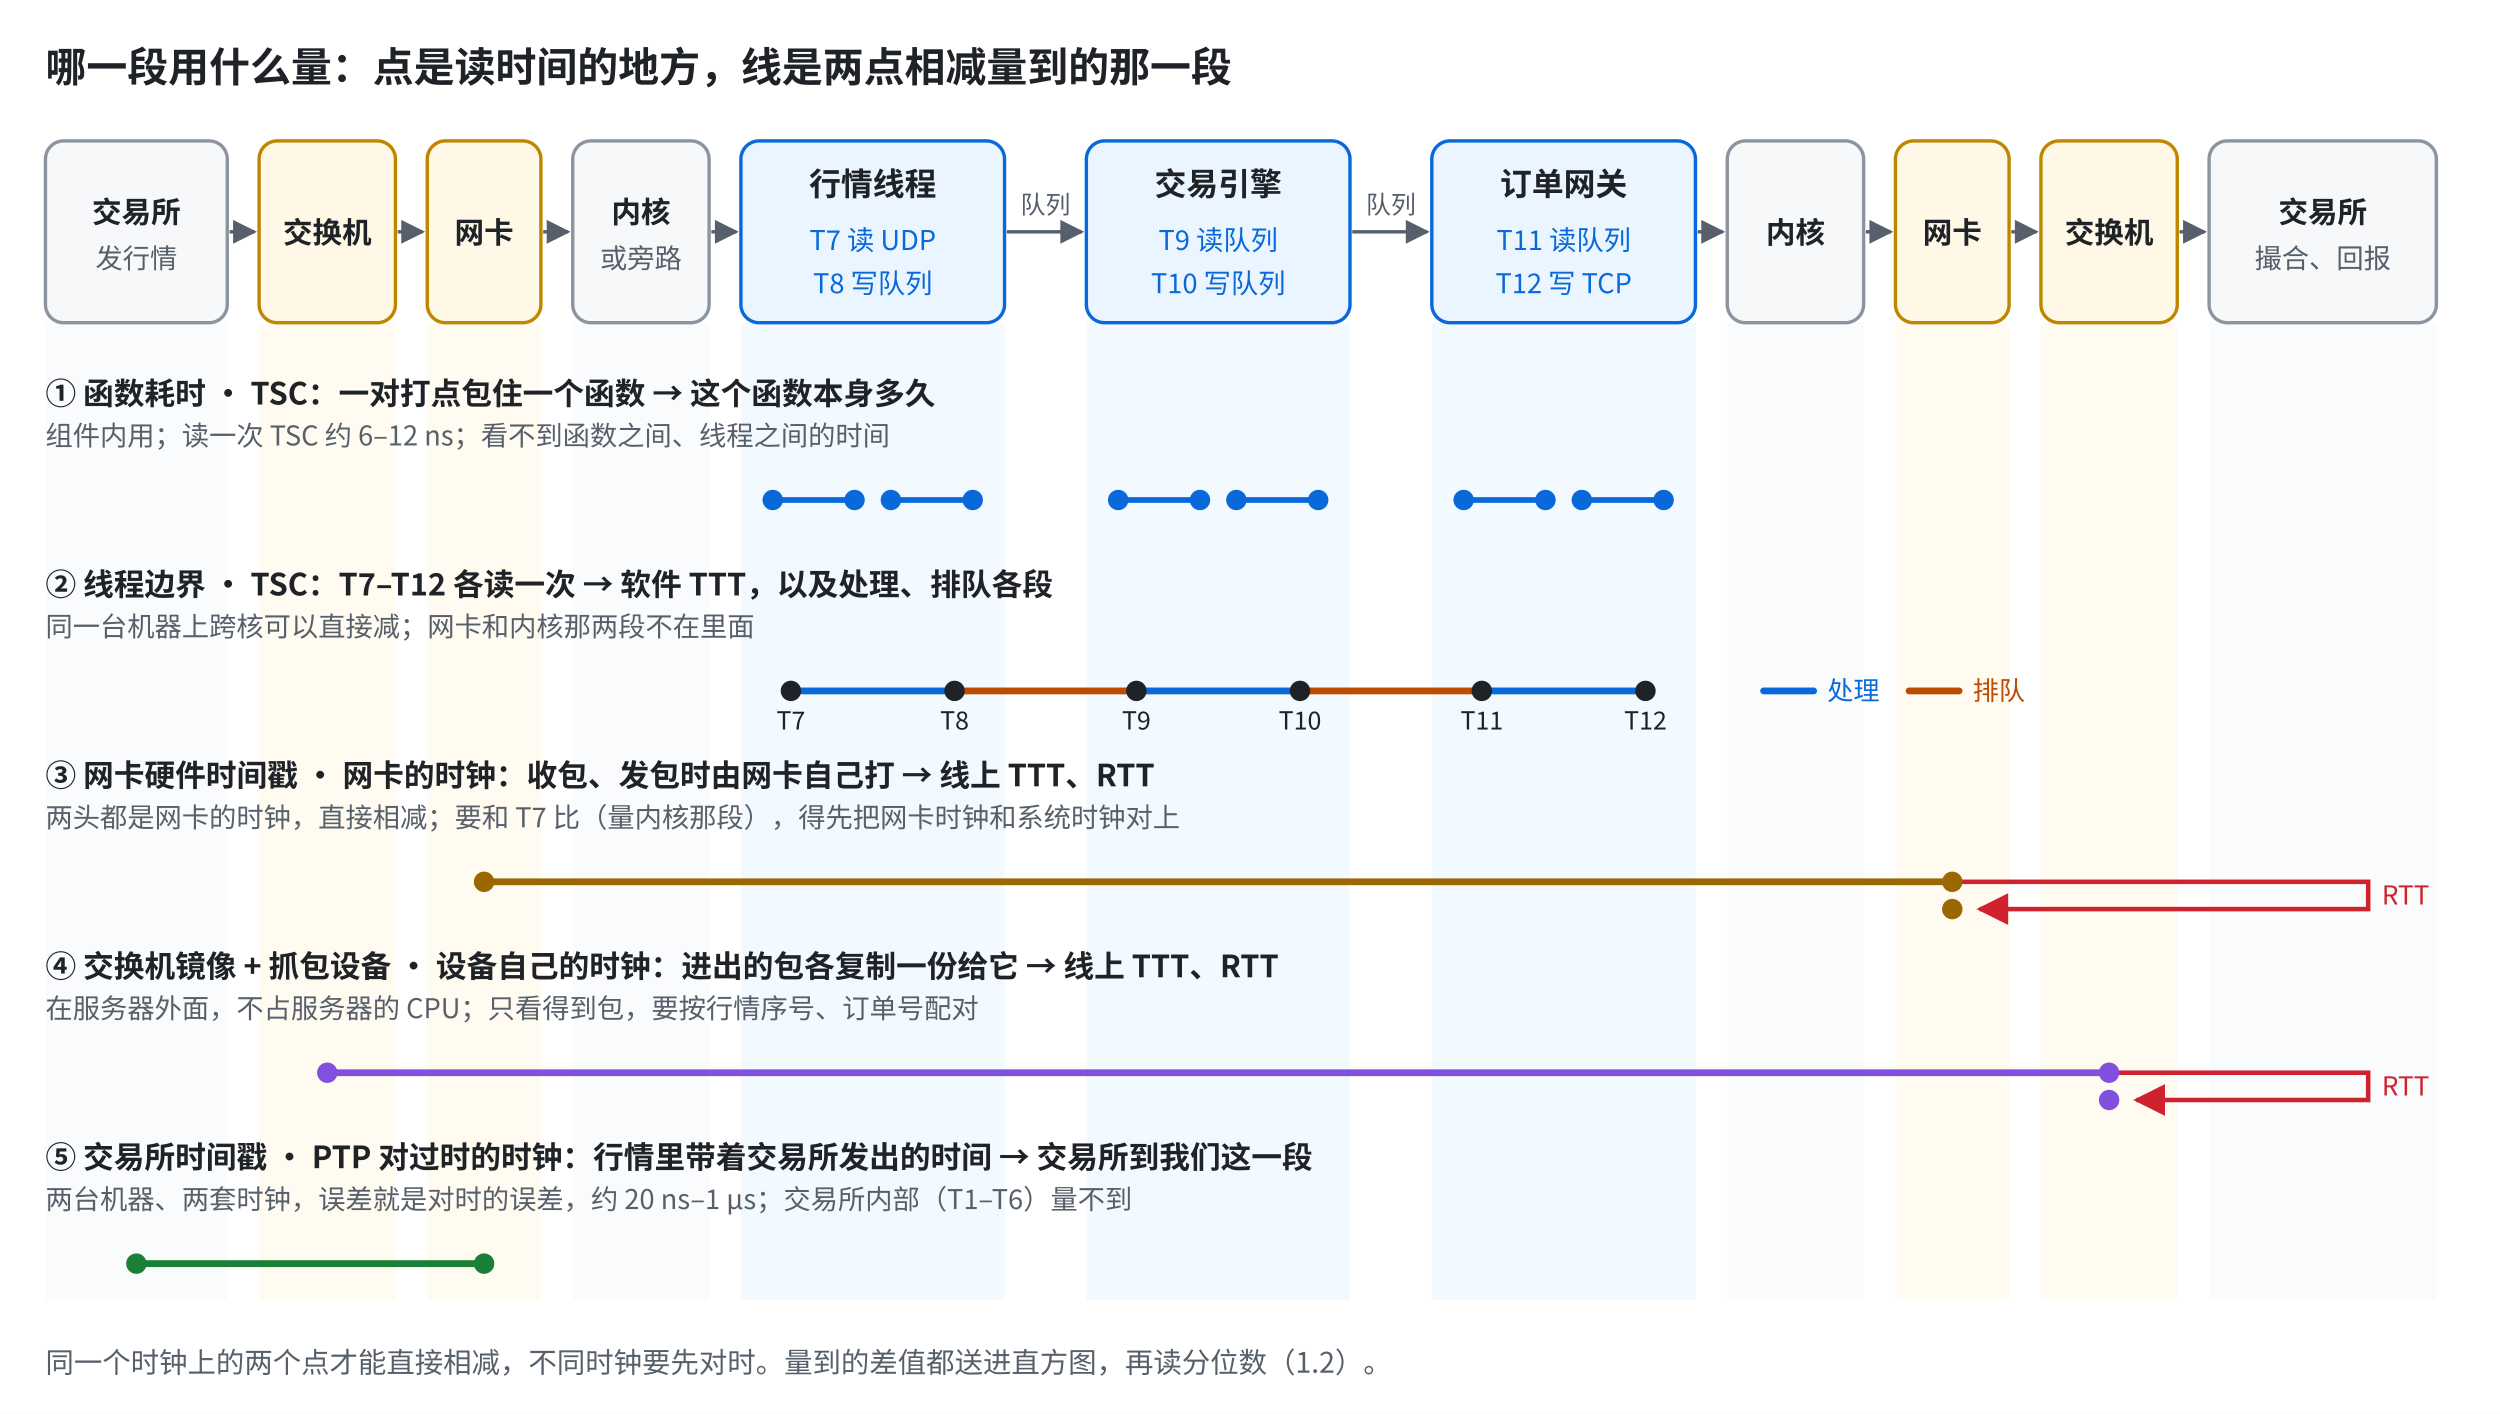
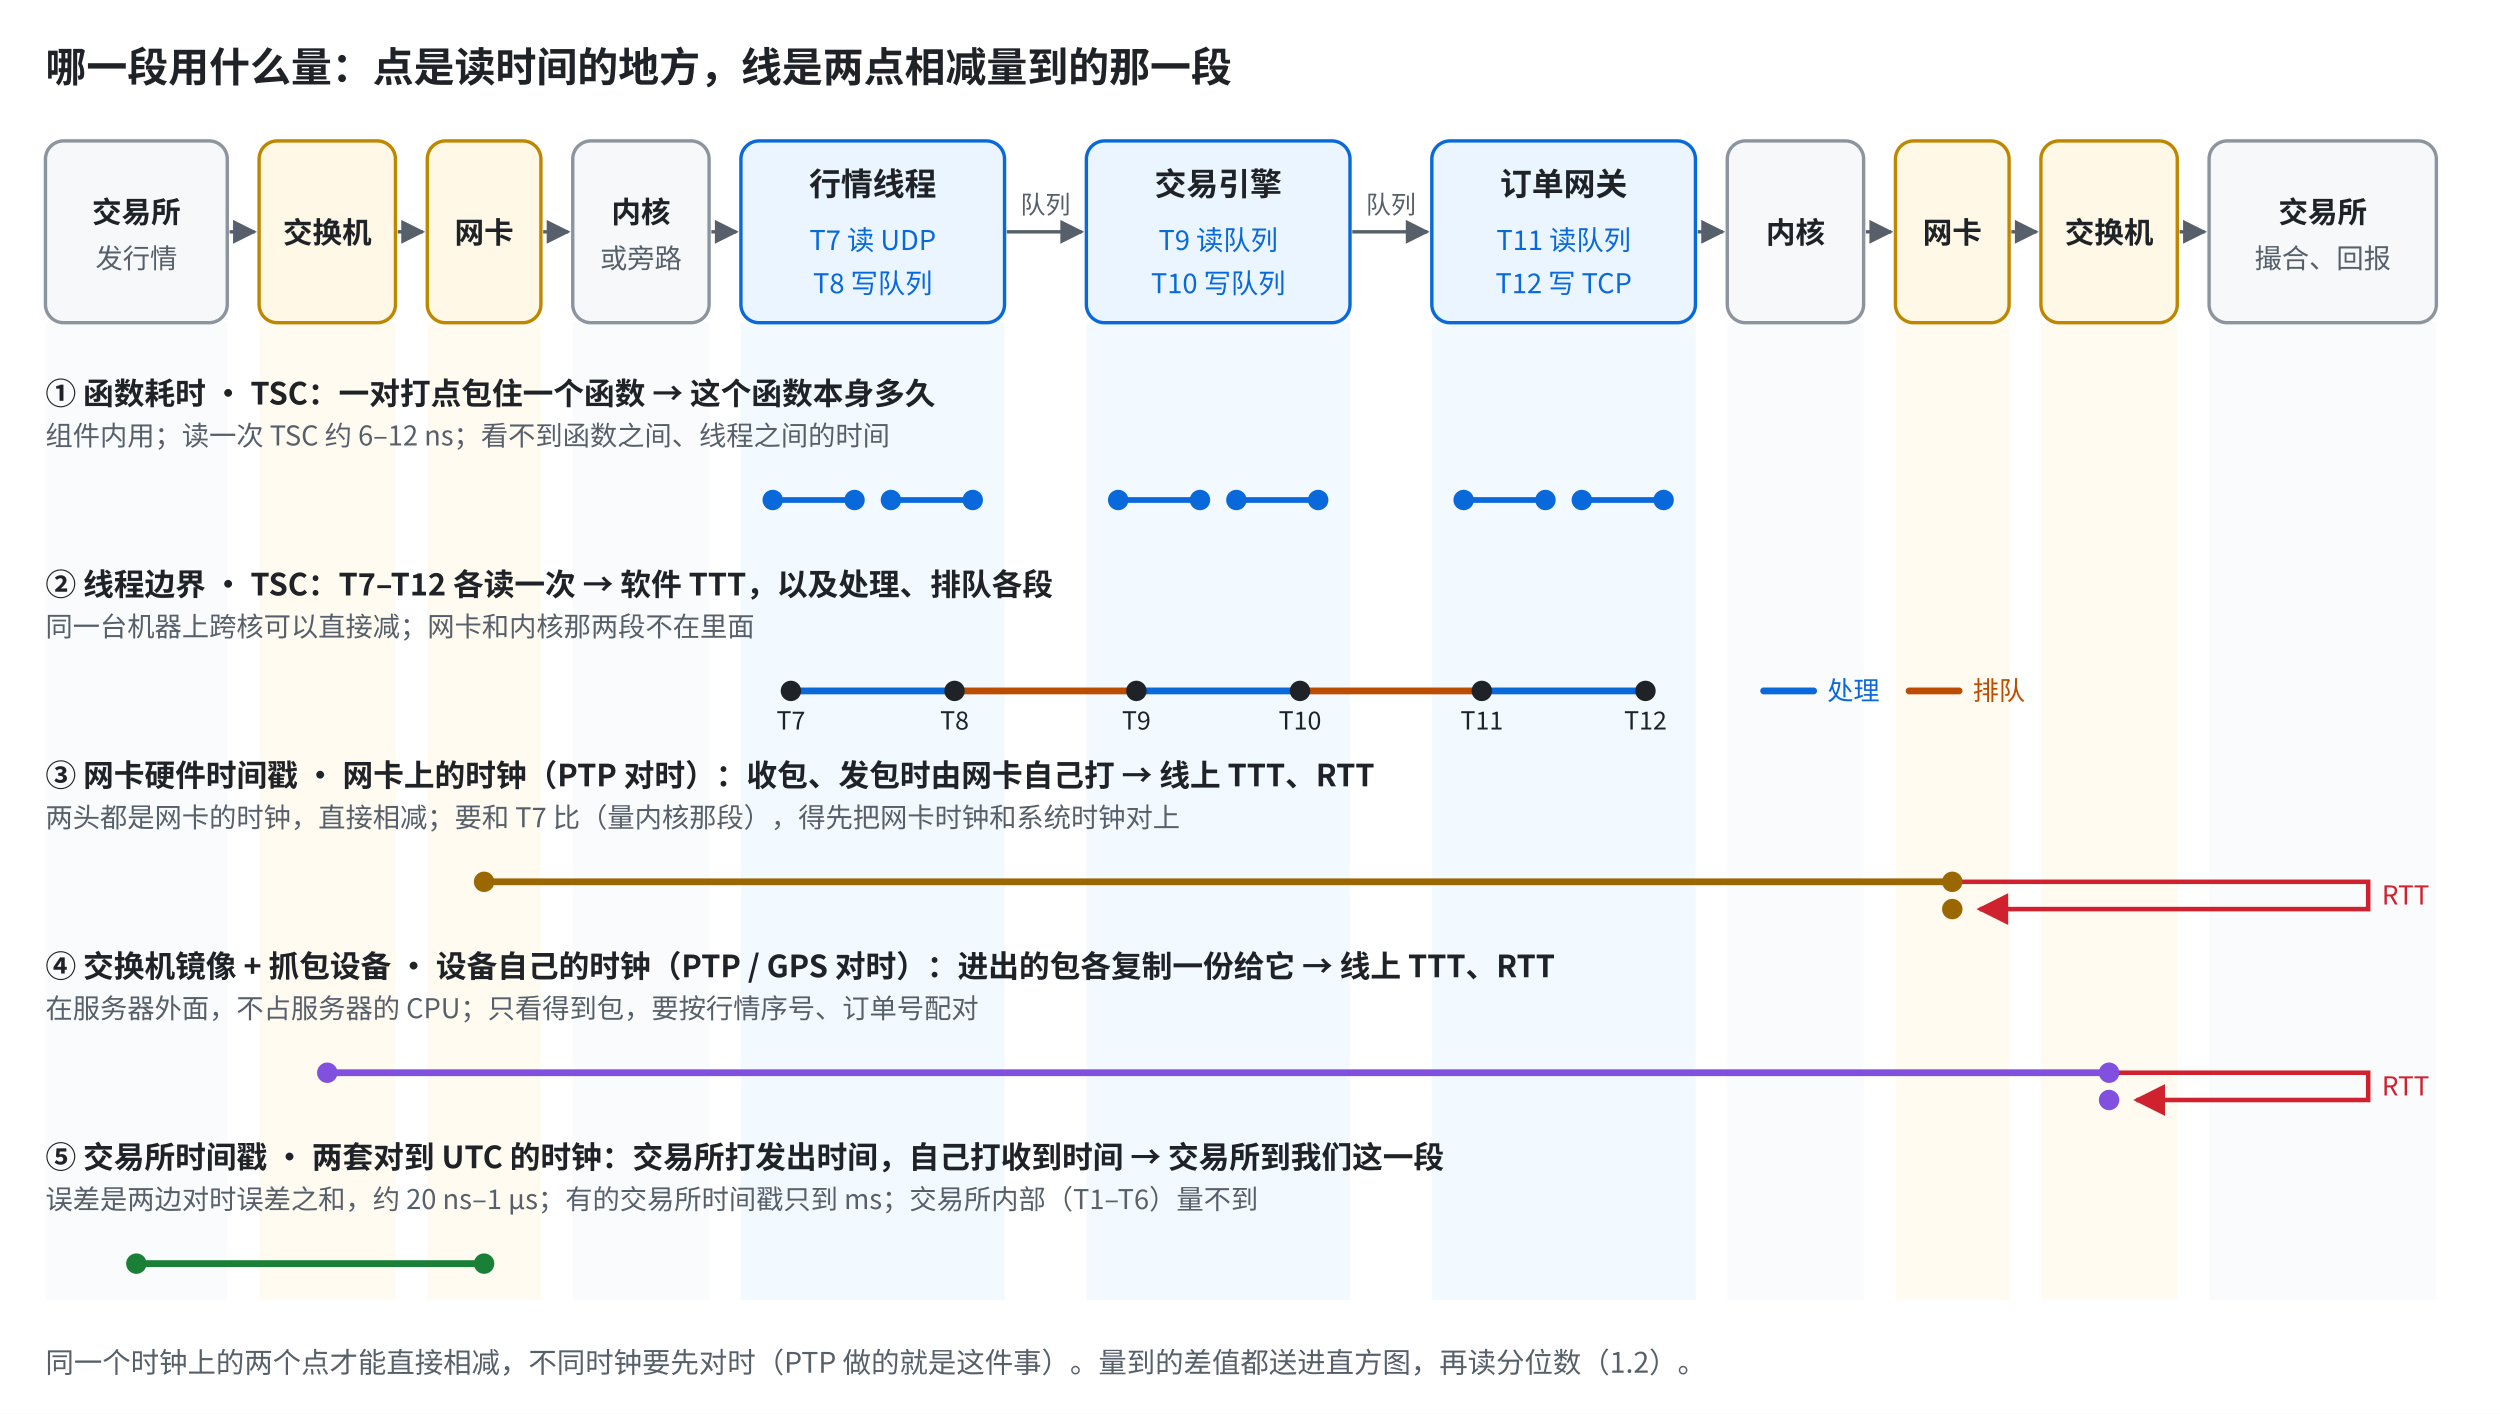
<svg xmlns="http://www.w3.org/2000/svg" viewBox="0 0 1100 622" width="1100" height="622" font-family="PingFang SC, Microsoft YaHei, Noto Sans CJK SC, sans-serif">
  <defs>
    <marker id="ar" viewBox="0 0 10 10" refX="9" refY="5" markerWidth="7" markerHeight="7" orient="auto-start-reverse">
      <path d="M0 0 L10 5 L0 10 z" fill="#57606a" />
    </marker>
    <marker id="arr" viewBox="0 0 10 10" refX="9" refY="5" markerWidth="7" markerHeight="7" orient="auto-start-reverse">
      <path d="M0 0 L10 5 L0 10 z" fill="#cf222e" />
    </marker>
  </defs>
  <style>.h{font-size:18px;font-weight:700;fill:#1f2328}.b{font-size:14px;font-weight:700;fill:#1f2328}.bs{font-size:13px;font-weight:700;fill:#1f2328}.s{font-size:12px;fill:#57606a}.t{font-size:12px;fill:#0969da}.q{font-size:11px;fill:#57606a}.rh{font-size:13.5px;font-weight:700;fill:#1f2328}.rd{font-size:12px;fill:#57606a}.tl{font-size:11px;fill:#1f2328}.lb{font-size:11.5px}.ft{font-size:12.5px;fill:#57606a}</style>
  <rect width="1100" height="622" fill="#ffffff" />
  <rect x="20" y="142" width="80" height="430" fill="#f6f8fa" opacity="0.55" />
  <rect x="114" y="142" width="60" height="430" fill="#fff8e6" opacity="0.55" />
  <rect x="188" y="142" width="50" height="430" fill="#fff8e6" opacity="0.55" />
  <rect x="252" y="142" width="60" height="430" fill="#f6f8fa" opacity="0.55" />
  <rect x="326" y="142" width="116" height="430" fill="#eaf5ff" opacity="0.55" />
  <rect x="478" y="142" width="116" height="430" fill="#eaf5ff" opacity="0.55" />
  <rect x="630" y="142" width="116" height="430" fill="#eaf5ff" opacity="0.55" />
  <rect x="760" y="142" width="60" height="430" fill="#f6f8fa" opacity="0.55" />
  <rect x="834" y="142" width="50" height="430" fill="#fff8e6" opacity="0.55" />
  <rect x="898" y="142" width="60" height="430" fill="#fff8e6" opacity="0.55" />
  <rect x="972" y="142" width="100" height="430" fill="#f6f8fa" opacity="0.55" />
  <text class="h" x="20" y="36">哪一段用什么量：点是读时间的地方，线是两点相减量到的那一段</text>
  <rect x="20" y="62" width="80" height="80" rx="8" fill="#f6f8fa" stroke="#8c959f" stroke-width="1.5" />
  <text class="bs" x="60.0" y="98" text-anchor="middle">交易所</text>
  <text class="s" x="60.0" y="118" text-anchor="middle">发行情</text>
  <rect x="114" y="62" width="60" height="80" rx="8" fill="#fff8e6" stroke="#bf8700" stroke-width="1.5" />
  <text class="bs" x="144.0" y="107" text-anchor="middle">交换机</text>
  <rect x="188" y="62" width="50" height="80" rx="8" fill="#fff8e6" stroke="#bf8700" stroke-width="1.5" />
  <text class="bs" x="213.0" y="107" text-anchor="middle">网卡</text>
  <rect x="252" y="62" width="60" height="80" rx="8" fill="#f6f8fa" stroke="#8c959f" stroke-width="1.5" />
  <text class="bs" x="282.0" y="98" text-anchor="middle">内核</text>
  <text class="s" x="282.0" y="118" text-anchor="middle">或旁路</text>
  <rect x="326" y="62" width="116" height="80" rx="8" fill="#eaf5ff" stroke="#0969da" stroke-width="1.5" />
  <text class="b" x="384.0" y="86" text-anchor="middle">行情线程</text>
  <text class="t" x="384.0" y="110" text-anchor="middle">T7 读 UDP</text>
  <text class="t" x="384.0" y="129" text-anchor="middle">T8 写队列</text>
  <rect x="478" y="62" width="116" height="80" rx="8" fill="#eaf5ff" stroke="#0969da" stroke-width="1.5" />
  <text class="b" x="536.0" y="86" text-anchor="middle">交易引擎</text>
  <text class="t" x="536.0" y="110" text-anchor="middle">T9 读队列</text>
  <text class="t" x="536.0" y="129" text-anchor="middle">T10 写队列</text>
  <rect x="630" y="62" width="116" height="80" rx="8" fill="#eaf5ff" stroke="#0969da" stroke-width="1.5" />
  <text class="b" x="688.0" y="86" text-anchor="middle">订单网关</text>
  <text class="t" x="688.0" y="110" text-anchor="middle">T11 读队列</text>
  <text class="t" x="688.0" y="129" text-anchor="middle">T12 写 TCP</text>
  <rect x="760" y="62" width="60" height="80" rx="8" fill="#f6f8fa" stroke="#8c959f" stroke-width="1.5" />
  <text class="bs" x="790.0" y="107" text-anchor="middle">内核</text>
  <rect x="834" y="62" width="50" height="80" rx="8" fill="#fff8e6" stroke="#bf8700" stroke-width="1.5" />
  <text class="bs" x="859.0" y="107" text-anchor="middle">网卡</text>
  <rect x="898" y="62" width="60" height="80" rx="8" fill="#fff8e6" stroke="#bf8700" stroke-width="1.5" />
  <text class="bs" x="928.0" y="107" text-anchor="middle">交换机</text>
  <rect x="972" y="62" width="100" height="80" rx="8" fill="#f6f8fa" stroke="#8c959f" stroke-width="1.5" />
  <text class="bs" x="1022.0" y="98" text-anchor="middle">交易所</text>
  <text class="s" x="1022.0" y="118" text-anchor="middle">撮合、回报</text>
  <line x1="101" y1="102.0" x2="112" y2="102.0" stroke="#57606a" stroke-width="1.5" marker-end="url(#ar)" />
  <line x1="175" y1="102.0" x2="186" y2="102.0" stroke="#57606a" stroke-width="1.5" marker-end="url(#ar)" />
  <line x1="239" y1="102.0" x2="250" y2="102.0" stroke="#57606a" stroke-width="1.5" marker-end="url(#ar)" />
  <line x1="313" y1="102.0" x2="324" y2="102.0" stroke="#57606a" stroke-width="1.5" marker-end="url(#ar)" />
  <line x1="443" y1="102.0" x2="476" y2="102.0" stroke="#57606a" stroke-width="1.5" marker-end="url(#ar)" />
  <text class="q" x="460.0" y="94.0" text-anchor="middle">队列</text>
  <line x1="595" y1="102.0" x2="628" y2="102.0" stroke="#57606a" stroke-width="1.5" marker-end="url(#ar)" />
  <text class="q" x="612.0" y="94.0" text-anchor="middle">队列</text>
  <line x1="747" y1="102.0" x2="758" y2="102.0" stroke="#57606a" stroke-width="1.5" marker-end="url(#ar)" />
  <line x1="821" y1="102.0" x2="832" y2="102.0" stroke="#57606a" stroke-width="1.5" marker-end="url(#ar)" />
  <line x1="885" y1="102.0" x2="896" y2="102.0" stroke="#57606a" stroke-width="1.5" marker-end="url(#ar)" />
  <line x1="959" y1="102.0" x2="970" y2="102.0" stroke="#57606a" stroke-width="1.5" marker-end="url(#ar)" />
  <text class="rh" x="20" y="178">① 函数耗时 · TSC：一对打点包住一个函数 → 这个函数本身多久</text>
  <text class="rd" x="20" y="196">组件内用；读一次 TSC 约 6–12 ns；看不到函数之间、线程之间的时间</text>
  <line x1="340" y1="220" x2="376" y2="220" stroke="#0969da" stroke-width="2.5" stroke-linecap="round" />
  <circle cx="340" cy="220" r="4.5" fill="#0969da" />
  <circle cx="376" cy="220" r="4.5" fill="#0969da" />
  <line x1="392" y1="220" x2="428" y2="220" stroke="#0969da" stroke-width="2.5" stroke-linecap="round" />
  <circle cx="392" cy="220" r="4.5" fill="#0969da" />
  <circle cx="428" cy="220" r="4.5" fill="#0969da" />
  <line x1="492" y1="220" x2="528" y2="220" stroke="#0969da" stroke-width="2.5" stroke-linecap="round" />
  <circle cx="492" cy="220" r="4.5" fill="#0969da" />
  <circle cx="528" cy="220" r="4.5" fill="#0969da" />
  <line x1="544" y1="220" x2="580" y2="220" stroke="#0969da" stroke-width="2.5" stroke-linecap="round" />
  <circle cx="544" cy="220" r="4.5" fill="#0969da" />
  <circle cx="580" cy="220" r="4.5" fill="#0969da" />
  <line x1="644" y1="220" x2="680" y2="220" stroke="#0969da" stroke-width="2.5" stroke-linecap="round" />
  <circle cx="644" cy="220" r="4.5" fill="#0969da" />
  <circle cx="680" cy="220" r="4.5" fill="#0969da" />
  <line x1="696" y1="220" x2="732" y2="220" stroke="#0969da" stroke-width="2.5" stroke-linecap="round" />
  <circle cx="696" cy="220" r="4.5" fill="#0969da" />
  <circle cx="732" cy="220" r="4.5" fill="#0969da" />
  <text class="rh" x="20" y="262">② 线程边界 · TSC：T7–T12 各读一次 → 软件 TTT，以及处理、排队各段</text>
  <text class="rd" x="20" y="280">同一台机器上跨核可以直接减；网卡和内核那两段不在里面</text>
  <line x1="348" y1="304" x2="420" y2="304" stroke="#0969da" stroke-width="3" stroke-linecap="round" />
  <line x1="420" y1="304" x2="500" y2="304" stroke="#bc4c00" stroke-width="3" stroke-linecap="round" />
  <line x1="500" y1="304" x2="572" y2="304" stroke="#0969da" stroke-width="3" stroke-linecap="round" />
  <line x1="572" y1="304" x2="652" y2="304" stroke="#bc4c00" stroke-width="3" stroke-linecap="round" />
  <line x1="652" y1="304" x2="724" y2="304" stroke="#0969da" stroke-width="3" stroke-linecap="round" />
  <circle cx="348" cy="304" r="4.5" fill="#1f2328" />
  <text class="tl" x="348" y="321" text-anchor="middle">T7</text>
  <circle cx="420" cy="304" r="4.5" fill="#1f2328" />
  <text class="tl" x="420" y="321" text-anchor="middle">T8</text>
  <circle cx="500" cy="304" r="4.5" fill="#1f2328" />
  <text class="tl" x="500" y="321" text-anchor="middle">T9</text>
  <circle cx="572" cy="304" r="4.5" fill="#1f2328" />
  <text class="tl" x="572" y="321" text-anchor="middle">T10</text>
  <circle cx="652" cy="304" r="4.5" fill="#1f2328" />
  <text class="tl" x="652" y="321" text-anchor="middle">T11</text>
  <circle cx="724" cy="304" r="4.5" fill="#1f2328" />
  <text class="tl" x="724" y="321" text-anchor="middle">T12</text>
  <line x1="776" y1="304" x2="798" y2="304" stroke="#0969da" stroke-width="3" stroke-linecap="round" />
  <text class="lb" x="804" y="308" fill="#0969da">处理</text>
  <line x1="840" y1="304" x2="862" y2="304" stroke="#bc4c00" stroke-width="3" stroke-linecap="round" />
  <text class="lb" x="868" y="308" fill="#bc4c00">排队</text>
-   <text class="rh" x="20" y="346">③ 网卡硬件时间戳 · 网卡的时钟：收包、发包时由网卡自己打 → 线上 TTT、RTT</text>
+   <text class="rh" x="20" y="346">③ 网卡硬件时间戳 · 网卡上的时钟（PTP 对时）：收包、发包时由网卡自己打 → 线上 TTT、RTT</text>
  <text class="rd" x="20" y="364">两头都是网卡的时钟，直接相减；要和 T7 比（量内核那段），得先把网卡时钟和系统时钟对上</text>
  <line x1="213.0" y1="388" x2="859.0" y2="388" stroke="#9a6700" stroke-width="3" stroke-linecap="round" />
  <circle cx="213.0" cy="388" r="4.5" fill="#9a6700" />
  <path d="M859.0 388 L1042.0 388 L1042.0 400 L871.0 400" fill="none" stroke="#cf222e" stroke-width="2" marker-end="url(#arr)" />
  <circle cx="859.0" cy="388" r="4.5" fill="#9a6700" />
  <circle cx="859.0" cy="400" r="4.5" fill="#9a6700" />
  <text class="lb" x="1048.0" y="398" fill="#cf222e">RTT</text>
-   <text class="rh" x="20" y="430">④ 交换机镜像 + 抓包设备 · 设备自己的时钟：进出的包各复制一份给它 → 线上 TTT、RTT</text>
+   <text class="rh" x="20" y="430">④ 交换机镜像 + 抓包设备 · 设备自己的时钟（PTP / GPS 对时）：进出的包各复制一份给它 → 线上 TTT、RTT</text>
  <text class="rd" x="20" y="448">在服务器外面，不占服务器的 CPU；只看得到包，要按行情序号、订单号配对</text>
  <line x1="144.0" y1="472" x2="928.0" y2="472" stroke="#8250df" stroke-width="3" stroke-linecap="round" />
  <circle cx="144.0" cy="472" r="4.5" fill="#8250df" />
  <path d="M928.0 472 L1042.0 472 L1042.0 484 L940.0 484" fill="none" stroke="#cf222e" stroke-width="2" marker-end="url(#arr)" />
  <circle cx="928.0" cy="472" r="4.5" fill="#8250df" />
  <circle cx="928.0" cy="484" r="4.5" fill="#8250df" />
  <text class="lb" x="1048.0" y="482" fill="#cf222e">RTT</text>
-   <text class="rh" x="20" y="514">⑤ 交易所时间戳 · PTP 对过时的时钟：行情里带着交易所发出的时间 → 交易所到我们这一段</text>
-   <text class="rd" x="20" y="532">两台机器、两套时钟，误差就是对时的误差，约 20 ns–1 µs；交易所内部（T1–T6）量不到</text>
+   <text class="rh" x="20" y="514">⑤ 交易所时间戳 · 两套对到 UTC 的时钟：交易所打发出时间，自己打收到时间 → 交易所到我们这一段</text>
+   <text class="rd" x="20" y="532">误差是两边对时误差之和，约 20 ns–1 µs；有的交易所时间戳只到 ms；交易所内部（T1–T6）量不到</text>
  <line x1="60.0" y1="556" x2="213.0" y2="556" stroke="#1a7f37" stroke-width="3" stroke-linecap="round" />
  <circle cx="60.0" cy="556" r="4.5" fill="#1a7f37" />
  <circle cx="213.0" cy="556" r="4.5" fill="#1a7f37" />
-   <text class="ft" x="20" y="604">同一个时钟上的两个点才能直接相减，不同时钟要先对时。量到的差值都送进直方图，再读分位数（1.2）。</text>
+   <text class="ft" x="20" y="604">同一个时钟上的两个点才能直接相减，不同时钟要先对时（PTP 做的就是这件事）。量到的差值都送进直方图，再读分位数（1.2）。</text>
</svg>
